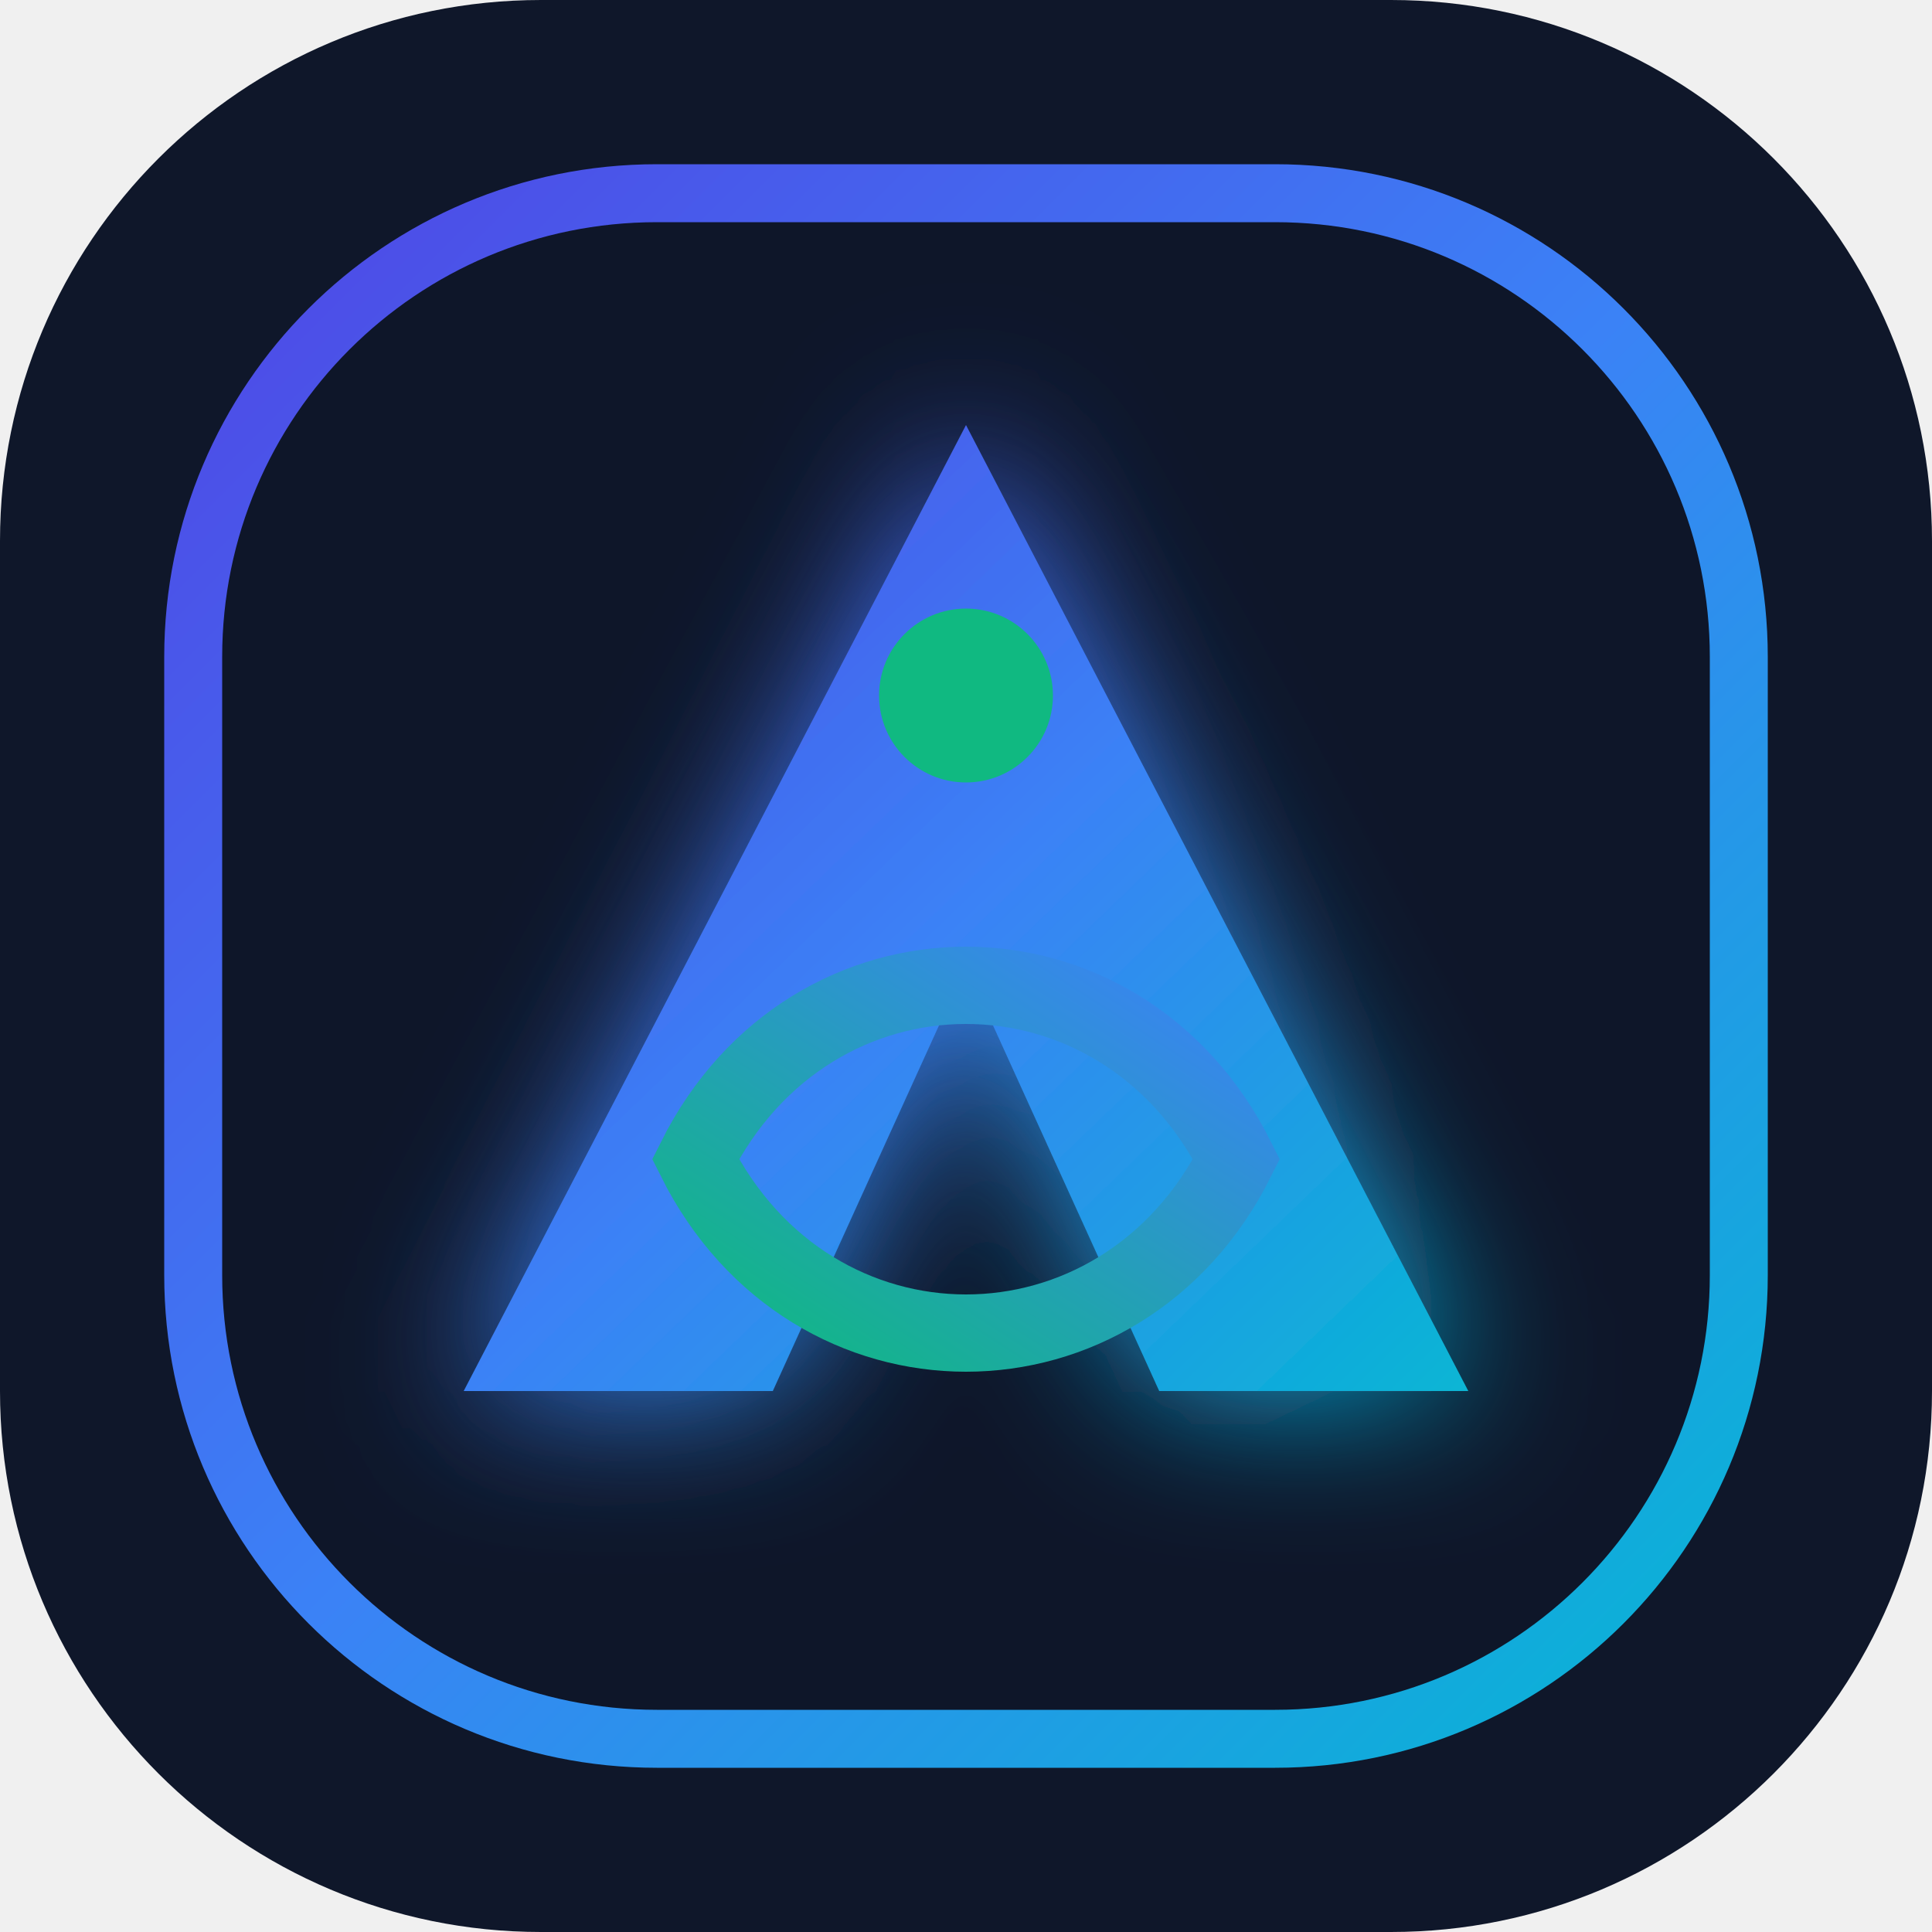
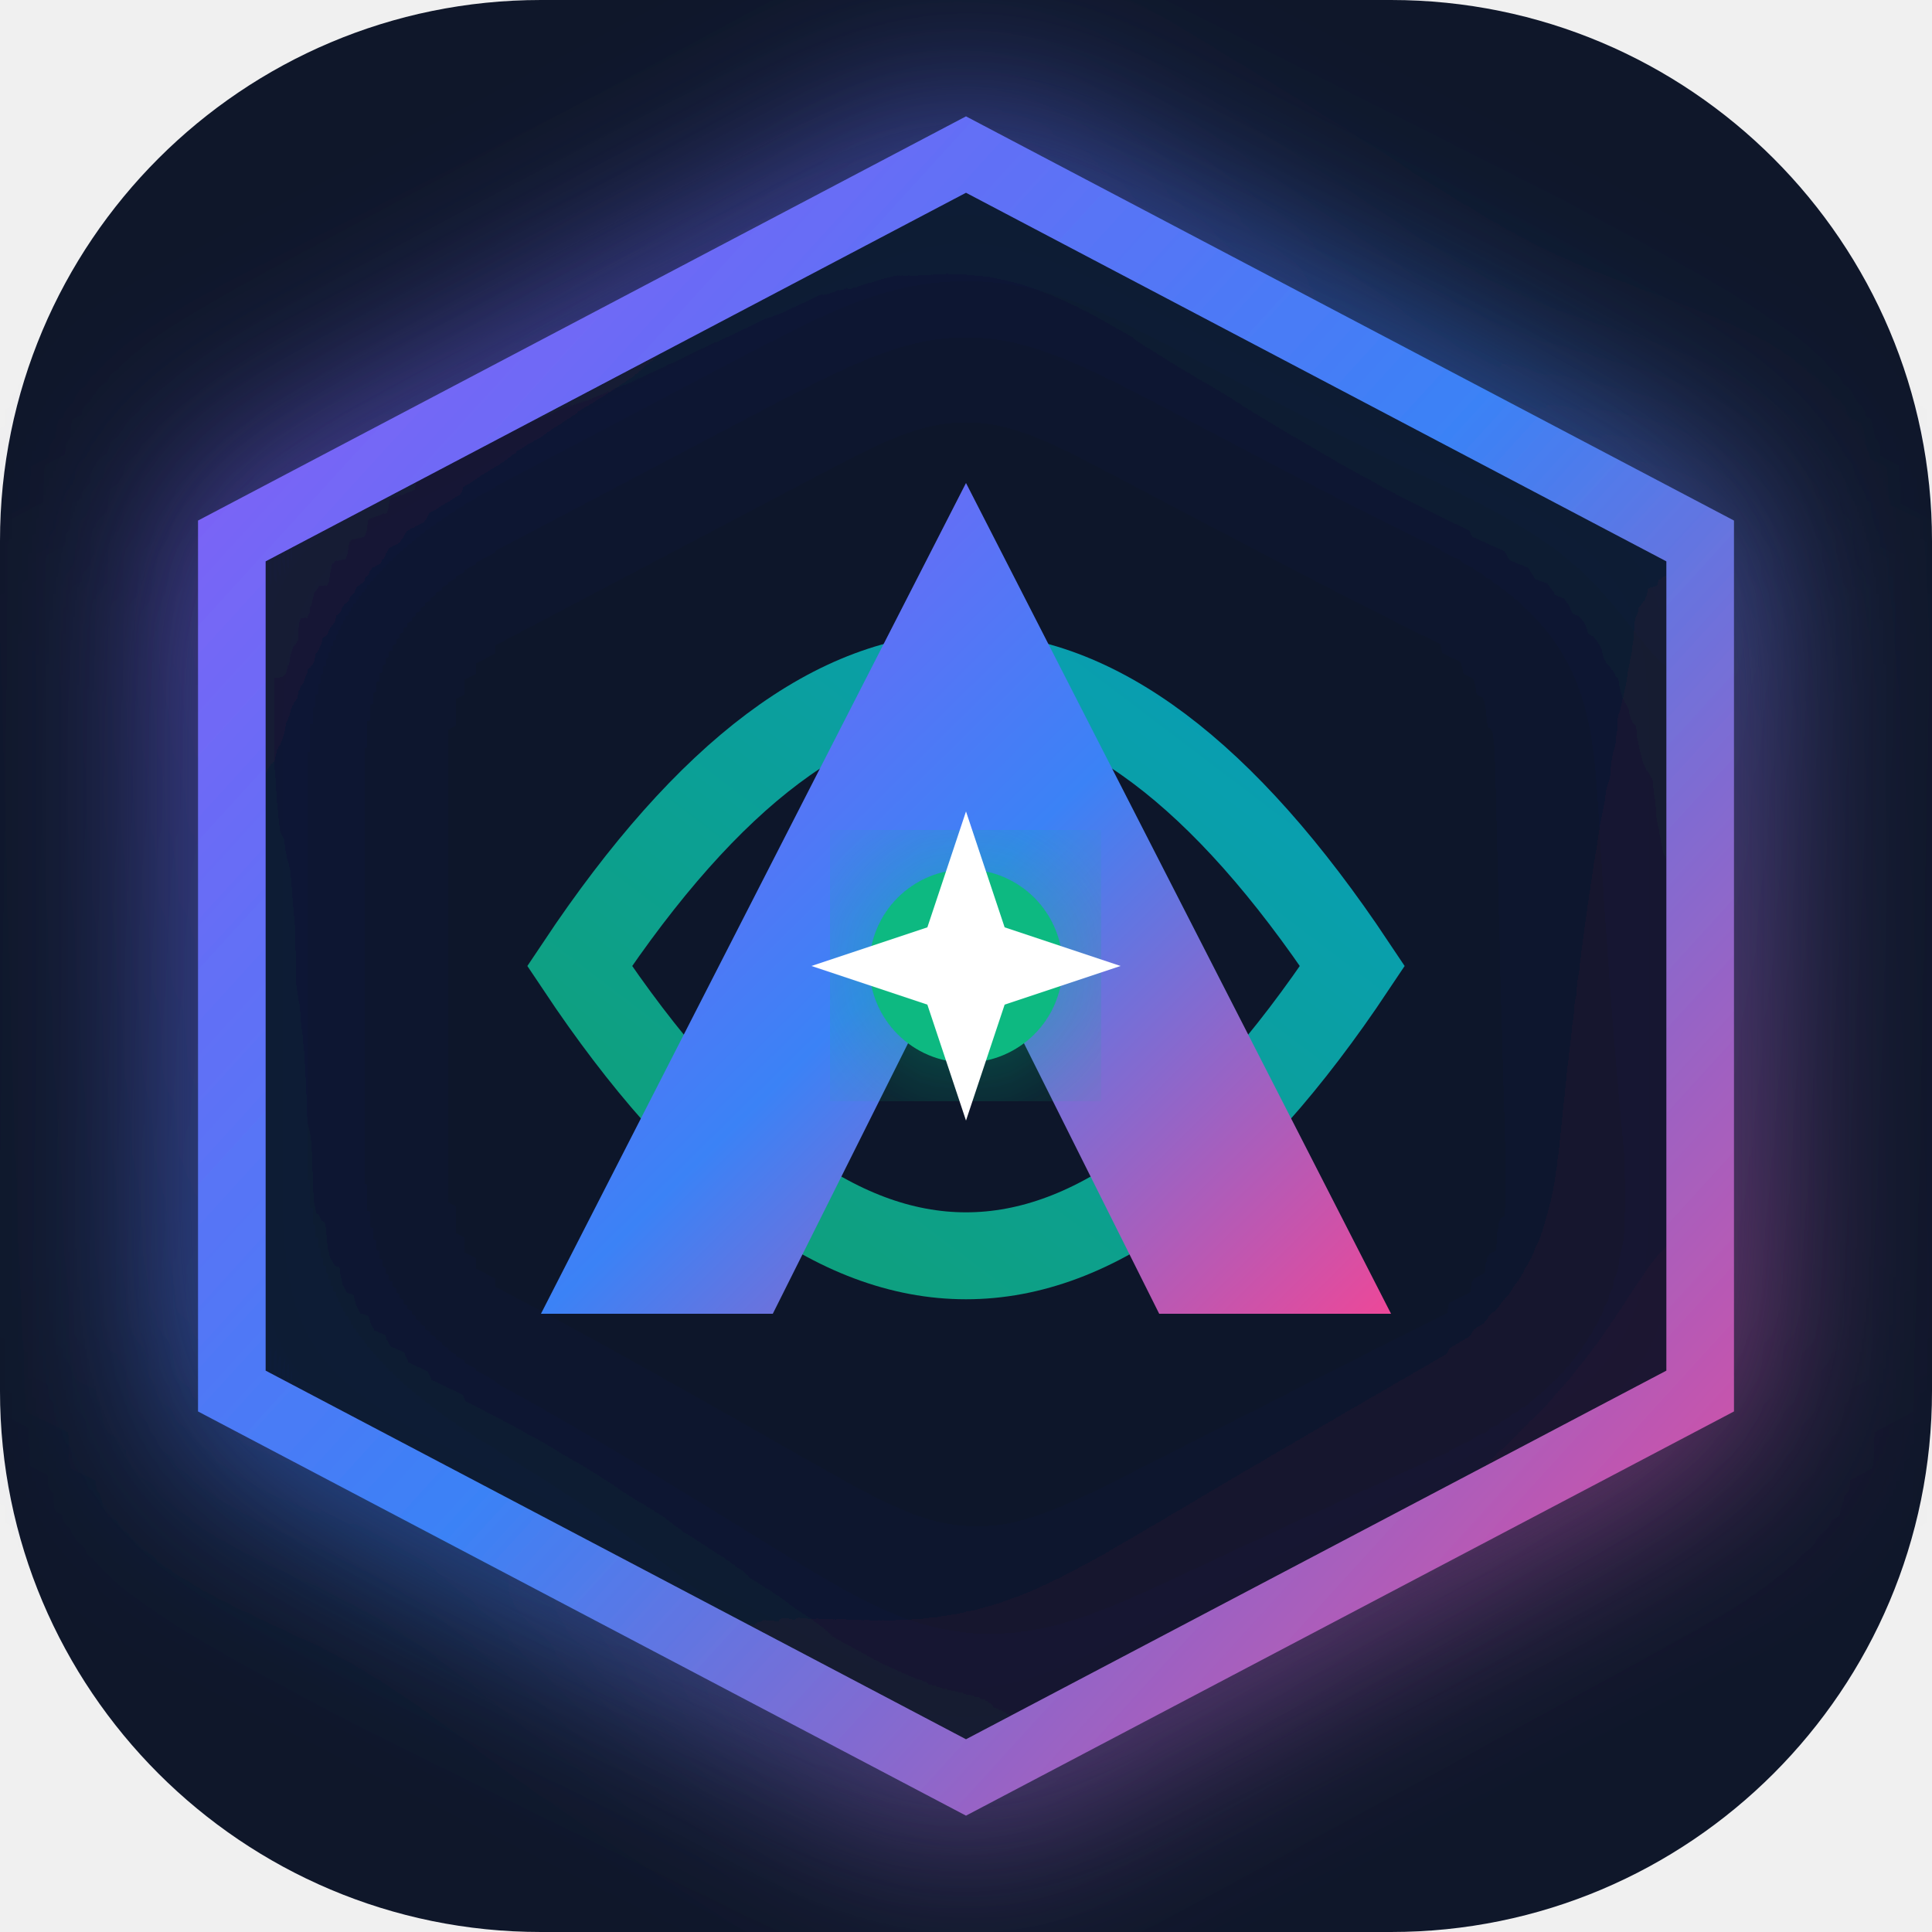
<svg xmlns="http://www.w3.org/2000/svg" viewBox="0 0 100 100" fill="none">
  <defs>
-     <linearGradient id="iconGrad1" x1="0%" y1="0%" x2="100%" y2="100%">
-       <stop offset="0%" stop-color="#4F46E5" />
+     <linearGradient id="creativeGrad1" x1="0%" y1="0%" x2="100%" y2="100%">
+       <stop offset="0%" stop-color="#8B5CF6" />
      <stop offset="50%" stop-color="#3B82F6" />
+       <stop offset="100%" stop-color="#EC4899" />
+     </linearGradient>
+     <linearGradient id="creativeGrad2" x1="0%" y1="100%" x2="100%" y2="0%">
+       <stop offset="0%" stop-color="#10B981" />
      <stop offset="100%" stop-color="#06B6D4" />
    </linearGradient>
-     <linearGradient id="iconGrad2" x1="0%" y1="100%" x2="100%" y2="0%">
-       <stop offset="0%" stop-color="#10B981" />
-       <stop offset="100%" stop-color="#3B82F6" />
-     </linearGradient>
-     <filter id="iconGlow" x="-20%" y="-20%" width="140%" height="140%">
-       <feGaussianBlur stdDeviation="4" result="blur" />
+     <filter id="creativeGlow" x="-20%" y="-20%" width="140%" height="140%">
+       <feGaussianBlur stdDeviation="5" result="blur" />
      <feComposite in="SourceGraphic" in2="blur" operator="over" />
    </filter>
  </defs>
  <rect width="100" height="100" rx="28" fill="#0f172a" />
-   <rect x="10" y="10" width="80" height="80" rx="24" fill="rgba(15, 23, 42, 0.9)" stroke="url(#iconGrad1)" stroke-width="3" />
-   <path d="M 50 22 L 76 72 H 60 L 50 50 L 40 72 H 24 Z" fill="url(#iconGrad1)" filter="url(#iconGlow)" />
-   <path d="M 36 60 C 42 48, 58 48, 64 60 C 58 72, 42 72, 36 60 Z" stroke="url(#iconGrad2)" stroke-width="4" stroke-linecap="round" fill="none" />
-   <circle cx="50" cy="36" r="4.5" fill="#10B981" />
+   <polygon points="50,8 88,28 88,72 50,92 12,72 12,28" fill="rgba(15, 23, 42, 0.95)" stroke="url(#creativeGrad1)" stroke-width="3.5" filter="url(#creativeGlow)" />
+   <path d="M 30 50 Q 50 20 70 50 Q 50 80 30 50 Z" stroke="url(#creativeGrad2)" stroke-width="4.5" stroke-linecap="round" fill="none" opacity="0.85" />
+   <path d="M 50 25 L 72 68 H 60 L 50 48 L 40 68 H 28 Z" fill="url(#creativeGrad1)" />
+   <circle cx="50" cy="50" r="5" fill="#10B981" filter="url(#creativeGlow)">
+     <animate attributeName="r" values="3;6;3" dur="2s" repeatCount="indefinite" />
+     <animate attributeName="opacity" values="0.7;1;0.7" dur="2s" repeatCount="indefinite" />
+   </circle>
+   <polygon points="50,42 52,48 58,50 52,52 50,58 48,52 42,50 48,48" fill="#FFFFFF" />
</svg>
